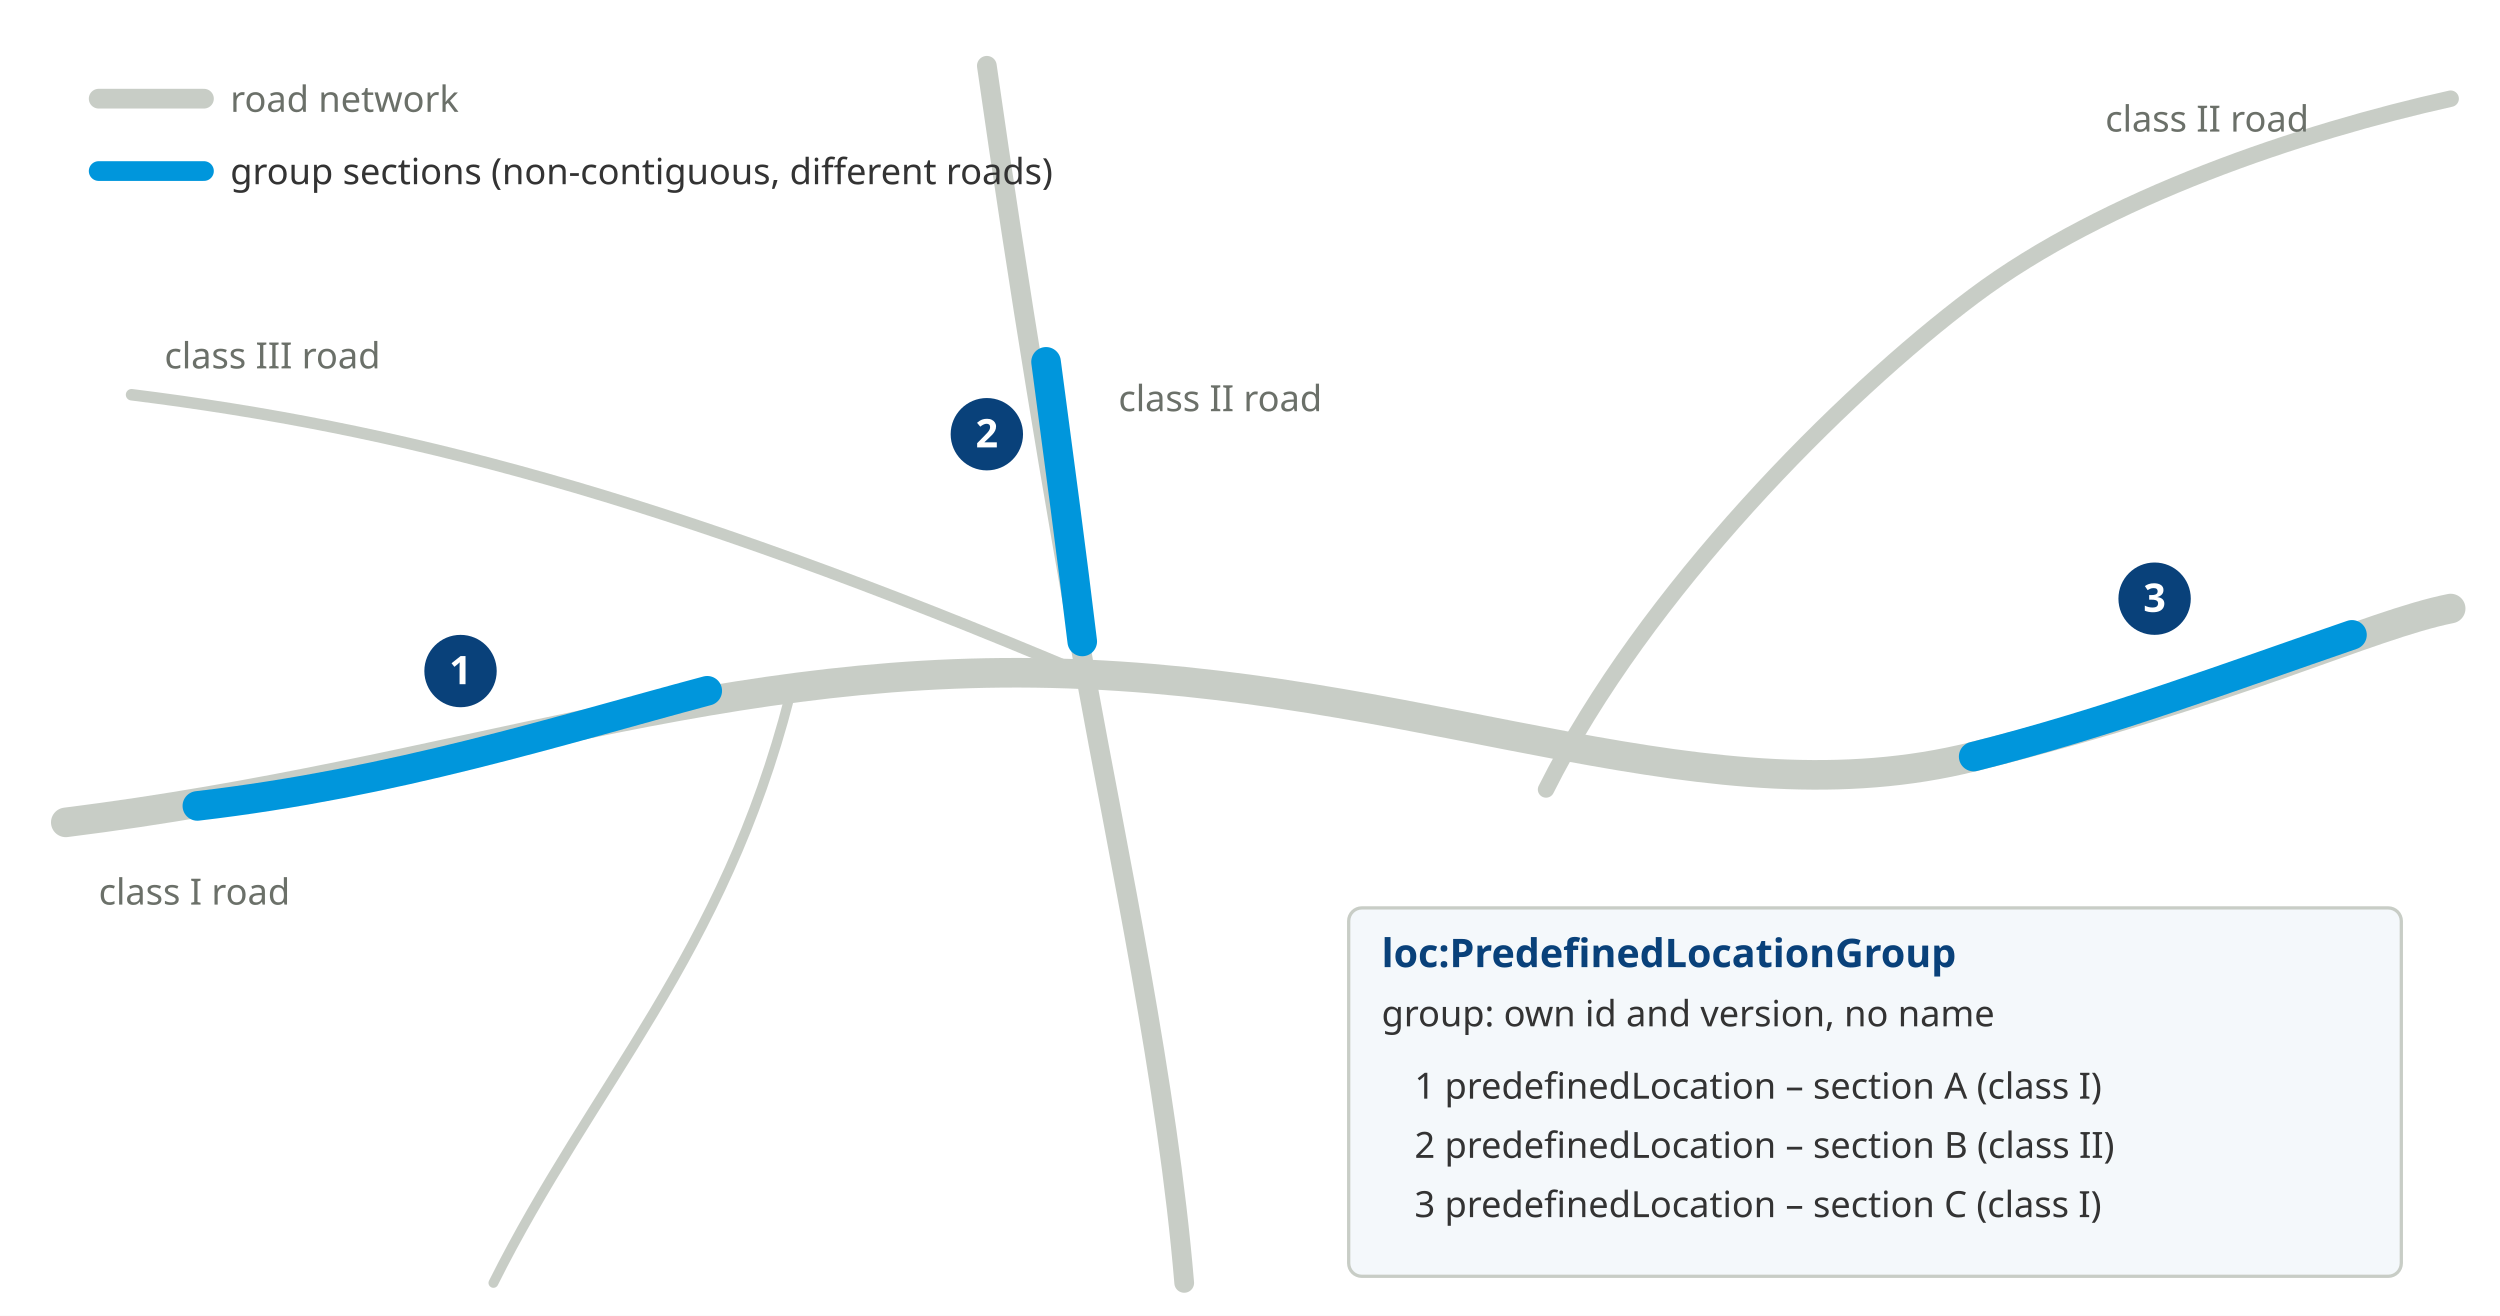
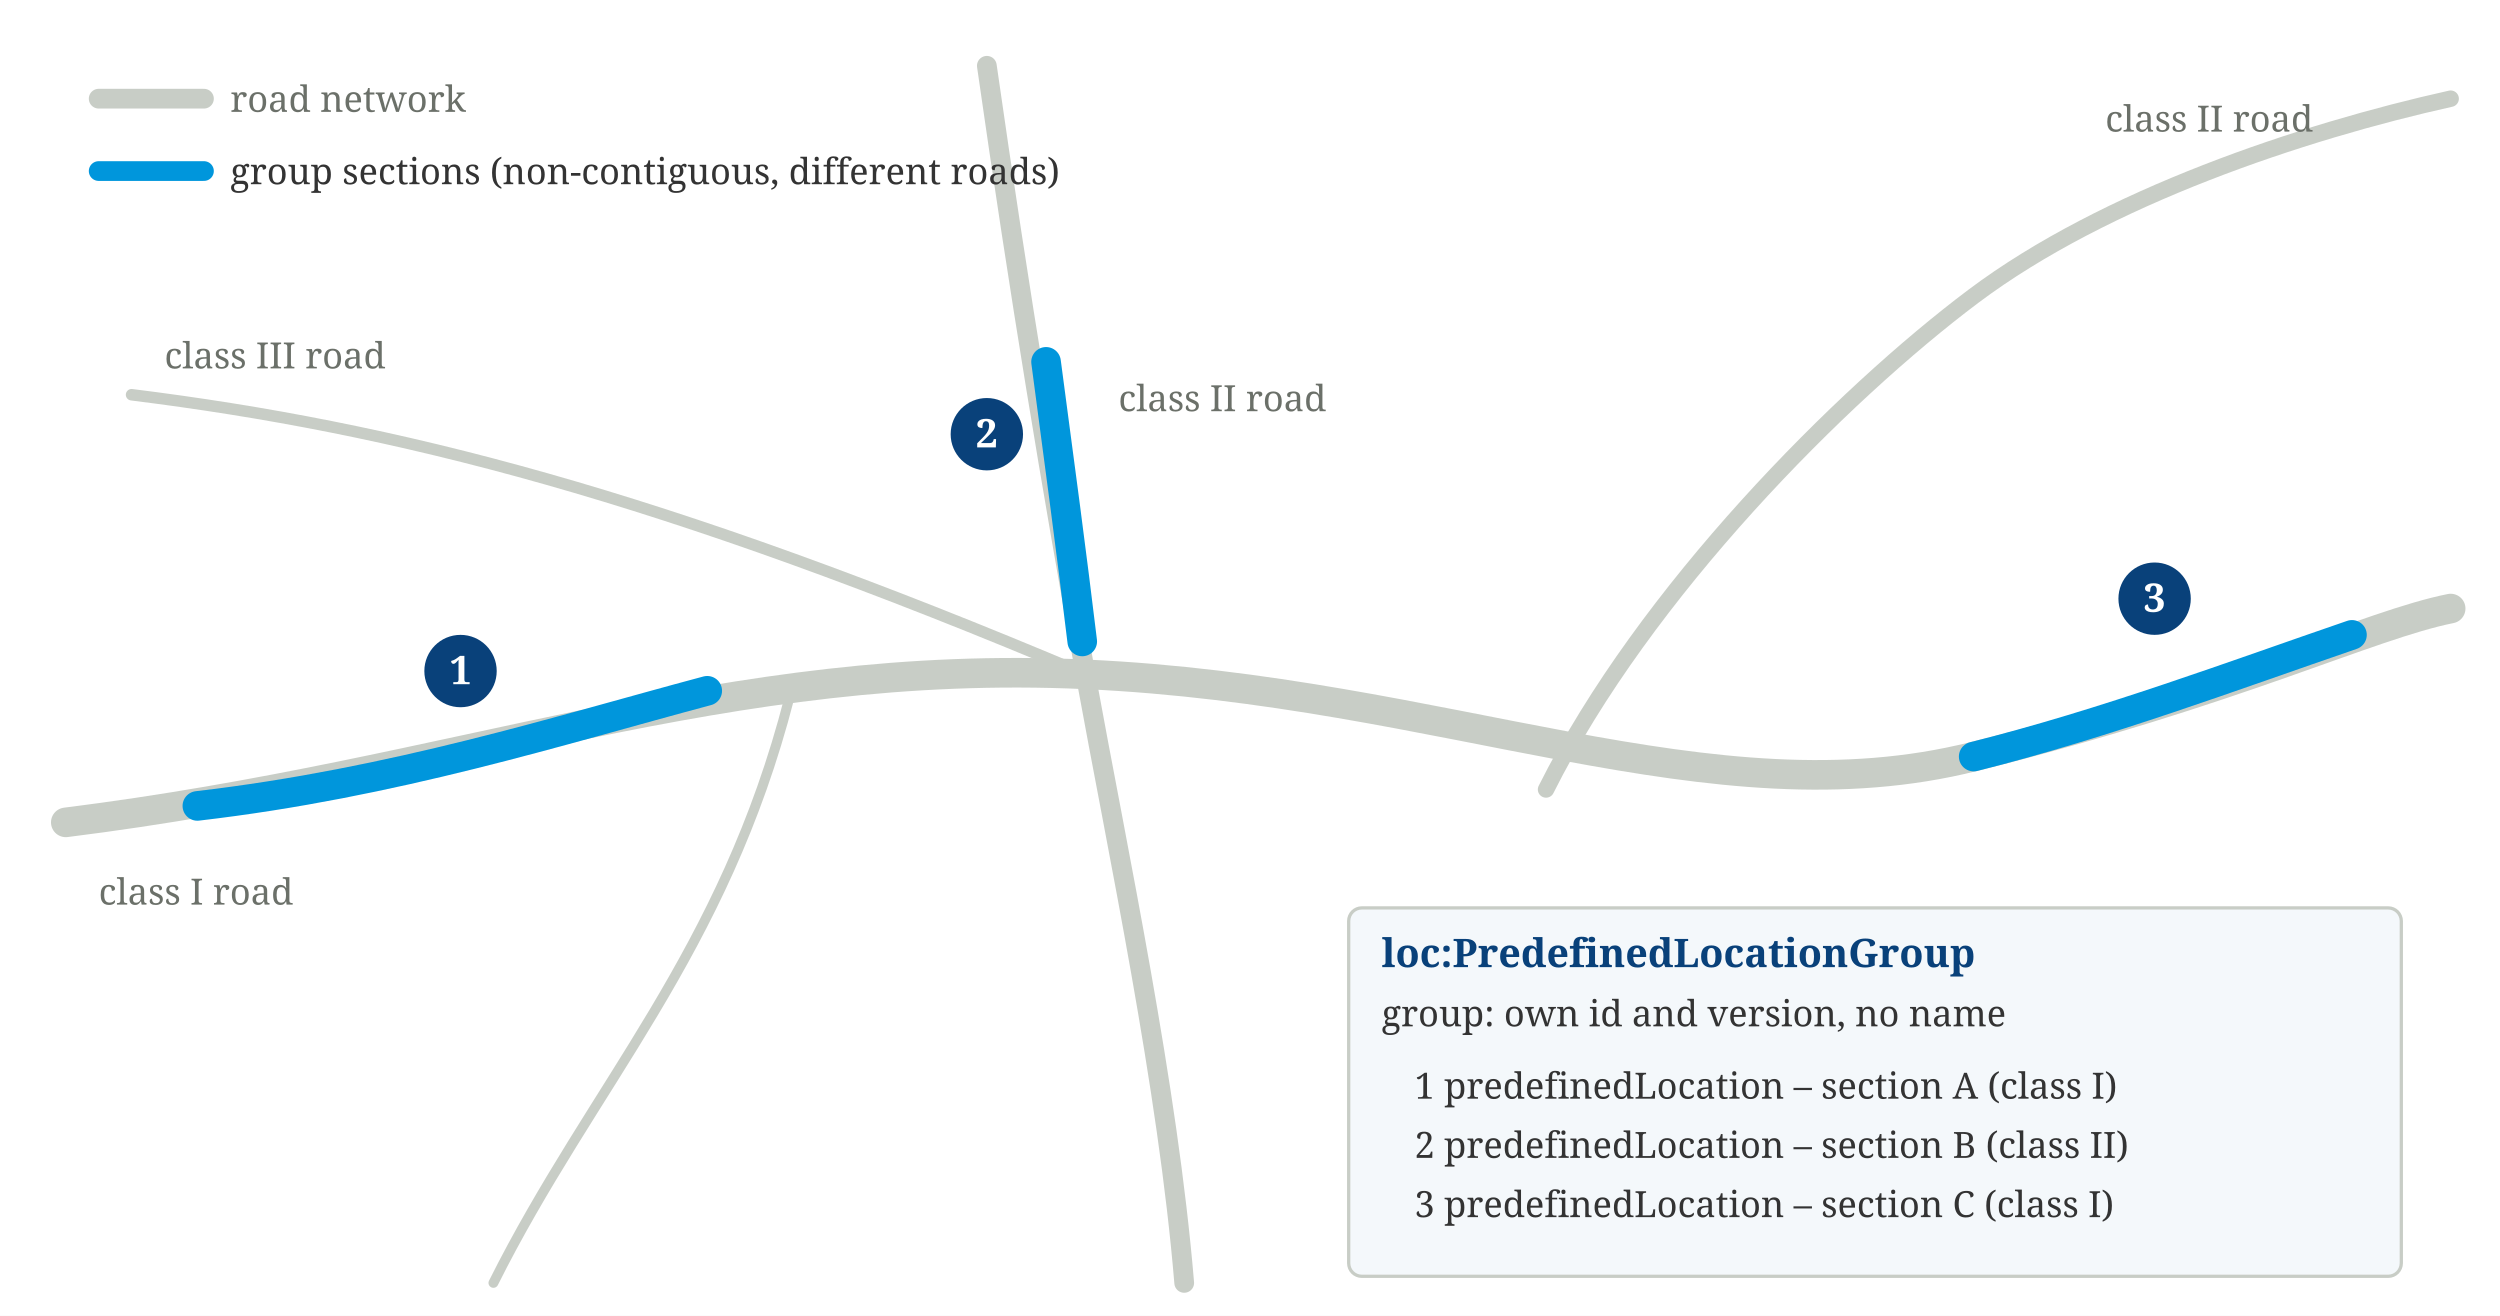
<svg xmlns="http://www.w3.org/2000/svg" viewBox="0 0 760 400" width="760" height="400">
  <rect width="760" height="400" fill="#FFFFFF" />
  <path d="M20,250 C140,235 220,200 330,205 S520,250 600,230 S720,190 745,185" fill="none" stroke="#C8CDC6" stroke-width="9" stroke-linecap="round" />
-   <text x="30" y="275" font-family="Noto Sans, Noto Serif, DejaVu Sans, sans-serif" font-size="11" fill="#6B7069" text-anchor="start" font-weight="normal">class I road</text>
+   <text x="30" y="275" font-family="SourceSansPro, Source Sans Pro, Noto Serif, Noto Sans, DejaVu Sans, sans-serif" font-size="11" fill="#6B7069" text-anchor="start" font-weight="normal">class I road</text>
  <path d="M300,20 C310,90 320,150 330,205 S355,330 360,390" fill="none" stroke="#C8CDC6" stroke-width="6" stroke-linecap="round" />
-   <text x="340" y="125" font-family="Noto Sans, Noto Serif, DejaVu Sans, sans-serif" font-size="11" fill="#6B7069" text-anchor="start" font-weight="normal">class II road</text>
+   <text x="340" y="125" font-family="SourceSansPro, Source Sans Pro, Noto Serif, Noto Sans, DejaVu Sans, sans-serif" font-size="11" fill="#6B7069" text-anchor="start" font-weight="normal">class II road</text>
  <path d="M470,240 C500,180 560,120 600,90 S700,40 745,30" fill="none" stroke="#C8CDC6" stroke-width="5" stroke-linecap="round" />
-   <text x="640" y="40" font-family="Noto Sans, Noto Serif, DejaVu Sans, sans-serif" font-size="11" fill="#6B7069" text-anchor="start" font-weight="normal">class II road</text>
+   <text x="640" y="40" font-family="SourceSansPro, Source Sans Pro, Noto Serif, Noto Sans, DejaVu Sans, sans-serif" font-size="11" fill="#6B7069" text-anchor="start" font-weight="normal">class II road</text>
  <path d="M40,120 C120,130 200,150 330,205" fill="none" stroke="#C8CDC6" stroke-width="3.5" stroke-linecap="round" />
-   <text x="50" y="112" font-family="Noto Sans, Noto Serif, DejaVu Sans, sans-serif" font-size="11" fill="#6B7069" text-anchor="start" font-weight="normal">class III road</text>
+   <text x="50" y="112" font-family="SourceSansPro, Source Sans Pro, Noto Serif, Noto Sans, DejaVu Sans, sans-serif" font-size="11" fill="#6B7069" text-anchor="start" font-weight="normal">class III road</text>
  <path d="M150,390 C180,330 220,290 240,212" fill="none" stroke="#C8CDC6" stroke-width="3" stroke-linecap="round" />
  <path d="M60,245 C120,238 170,222 215,210" fill="none" stroke="#0096DC" stroke-width="9" stroke-linecap="round" />
  <path d="M318,110 C322,140 326,170 329,195" fill="none" stroke="#0096DC" stroke-width="9" stroke-linecap="round" />
  <path d="M600,230 C640,220 680,205 715,193" fill="none" stroke="#0096DC" stroke-width="9" stroke-linecap="round" />
  <circle cx="140" cy="204" r="11" fill="#09417A" />
-   <text x="140" y="208" font-family="Noto Sans, Noto Serif, DejaVu Sans, sans-serif" font-size="12" fill="#FFFFFF" text-anchor="middle" font-weight="bold">1</text>
+   <text x="140" y="208" font-family="SourceSansPro, Source Sans Pro, Noto Serif, Noto Sans, DejaVu Sans, sans-serif" font-size="12" fill="#FFFFFF" text-anchor="middle" font-weight="bold">1</text>
  <circle cx="300" cy="132" r="11" fill="#09417A" />
-   <text x="300" y="136" font-family="Noto Sans, Noto Serif, DejaVu Sans, sans-serif" font-size="12" fill="#FFFFFF" text-anchor="middle" font-weight="bold">2</text>
+   <text x="300" y="136" font-family="SourceSansPro, Source Sans Pro, Noto Serif, Noto Sans, DejaVu Sans, sans-serif" font-size="12" fill="#FFFFFF" text-anchor="middle" font-weight="bold">2</text>
  <circle cx="655" cy="182" r="11" fill="#09417A" />
-   <text x="655" y="186" font-family="Noto Sans, Noto Serif, DejaVu Sans, sans-serif" font-size="12" fill="#FFFFFF" text-anchor="middle" font-weight="bold">3</text>
+   <text x="655" y="186" font-family="SourceSansPro, Source Sans Pro, Noto Serif, Noto Sans, DejaVu Sans, sans-serif" font-size="12" fill="#FFFFFF" text-anchor="middle" font-weight="bold">3</text>
  <rect x="410" y="276" width="320" height="112" rx="4" fill="#F4F8FB" stroke="#C8CDC6" />
-   <text x="420" y="294" font-family="Noto Sans, Noto Serif, DejaVu Sans, sans-serif" font-size="12" fill="#09417A" text-anchor="start" font-weight="bold">loc:PredefinedLocationGroup</text>
-   <text x="420" y="312" font-family="Noto Sans, Noto Serif, DejaVu Sans, sans-serif" font-size="11" fill="#333333" text-anchor="start" font-weight="normal">group: own id and version, no name</text>
-   <text x="430" y="334" font-family="Noto Sans, Noto Serif, DejaVu Sans, sans-serif" font-size="11" fill="#333333" text-anchor="start" font-weight="normal">1  predefinedLocation – section A (class I)</text>
-   <text x="430" y="352" font-family="Noto Sans, Noto Serif, DejaVu Sans, sans-serif" font-size="11" fill="#333333" text-anchor="start" font-weight="normal">2  predefinedLocation – section B (class II)</text>
-   <text x="430" y="370" font-family="Noto Sans, Noto Serif, DejaVu Sans, sans-serif" font-size="11" fill="#333333" text-anchor="start" font-weight="normal">3  predefinedLocation – section C (class I)</text>
+   <text x="420" y="294" font-family="SourceSansPro, Source Sans Pro, Noto Serif, Noto Sans, DejaVu Sans, sans-serif" font-size="12" fill="#09417A" text-anchor="start" font-weight="bold">loc:PredefinedLocationGroup</text>
+   <text x="420" y="312" font-family="SourceSansPro, Source Sans Pro, Noto Serif, Noto Sans, DejaVu Sans, sans-serif" font-size="11" fill="#333333" text-anchor="start" font-weight="normal">group: own id and version, no name</text>
+   <text x="430" y="334" font-family="SourceSansPro, Source Sans Pro, Noto Serif, Noto Sans, DejaVu Sans, sans-serif" font-size="11" fill="#333333" text-anchor="start" font-weight="normal">1  predefinedLocation – section A (class I)</text>
+   <text x="430" y="352" font-family="SourceSansPro, Source Sans Pro, Noto Serif, Noto Sans, DejaVu Sans, sans-serif" font-size="11" fill="#333333" text-anchor="start" font-weight="normal">2  predefinedLocation – section B (class II)</text>
+   <text x="430" y="370" font-family="SourceSansPro, Source Sans Pro, Noto Serif, Noto Sans, DejaVu Sans, sans-serif" font-size="11" fill="#333333" text-anchor="start" font-weight="normal">3  predefinedLocation – section C (class I)</text>
  <line x1="30" y1="30" x2="62" y2="30" stroke="#C8CDC6" stroke-width="6" stroke-linecap="round" />
-   <text x="70" y="34" font-family="Noto Sans, Noto Serif, DejaVu Sans, sans-serif" font-size="11" fill="#6B7069" text-anchor="start" font-weight="normal">road network</text>
+   <text x="70" y="34" font-family="SourceSansPro, Source Sans Pro, Noto Serif, Noto Sans, DejaVu Sans, sans-serif" font-size="11" fill="#6B7069" text-anchor="start" font-weight="normal">road network</text>
  <line x1="30" y1="52" x2="62" y2="52" stroke="#0096DC" stroke-width="6" stroke-linecap="round" />
-   <text x="70" y="56" font-family="Noto Sans, Noto Serif, DejaVu Sans, sans-serif" font-size="11" fill="#333333" text-anchor="start" font-weight="normal">group sections (non-contiguous, different roads)</text>
+   <text x="70" y="56" font-family="SourceSansPro, Source Sans Pro, Noto Serif, Noto Sans, DejaVu Sans, sans-serif" font-size="11" fill="#333333" text-anchor="start" font-weight="normal">group sections (non-contiguous, different roads)</text>
</svg>
